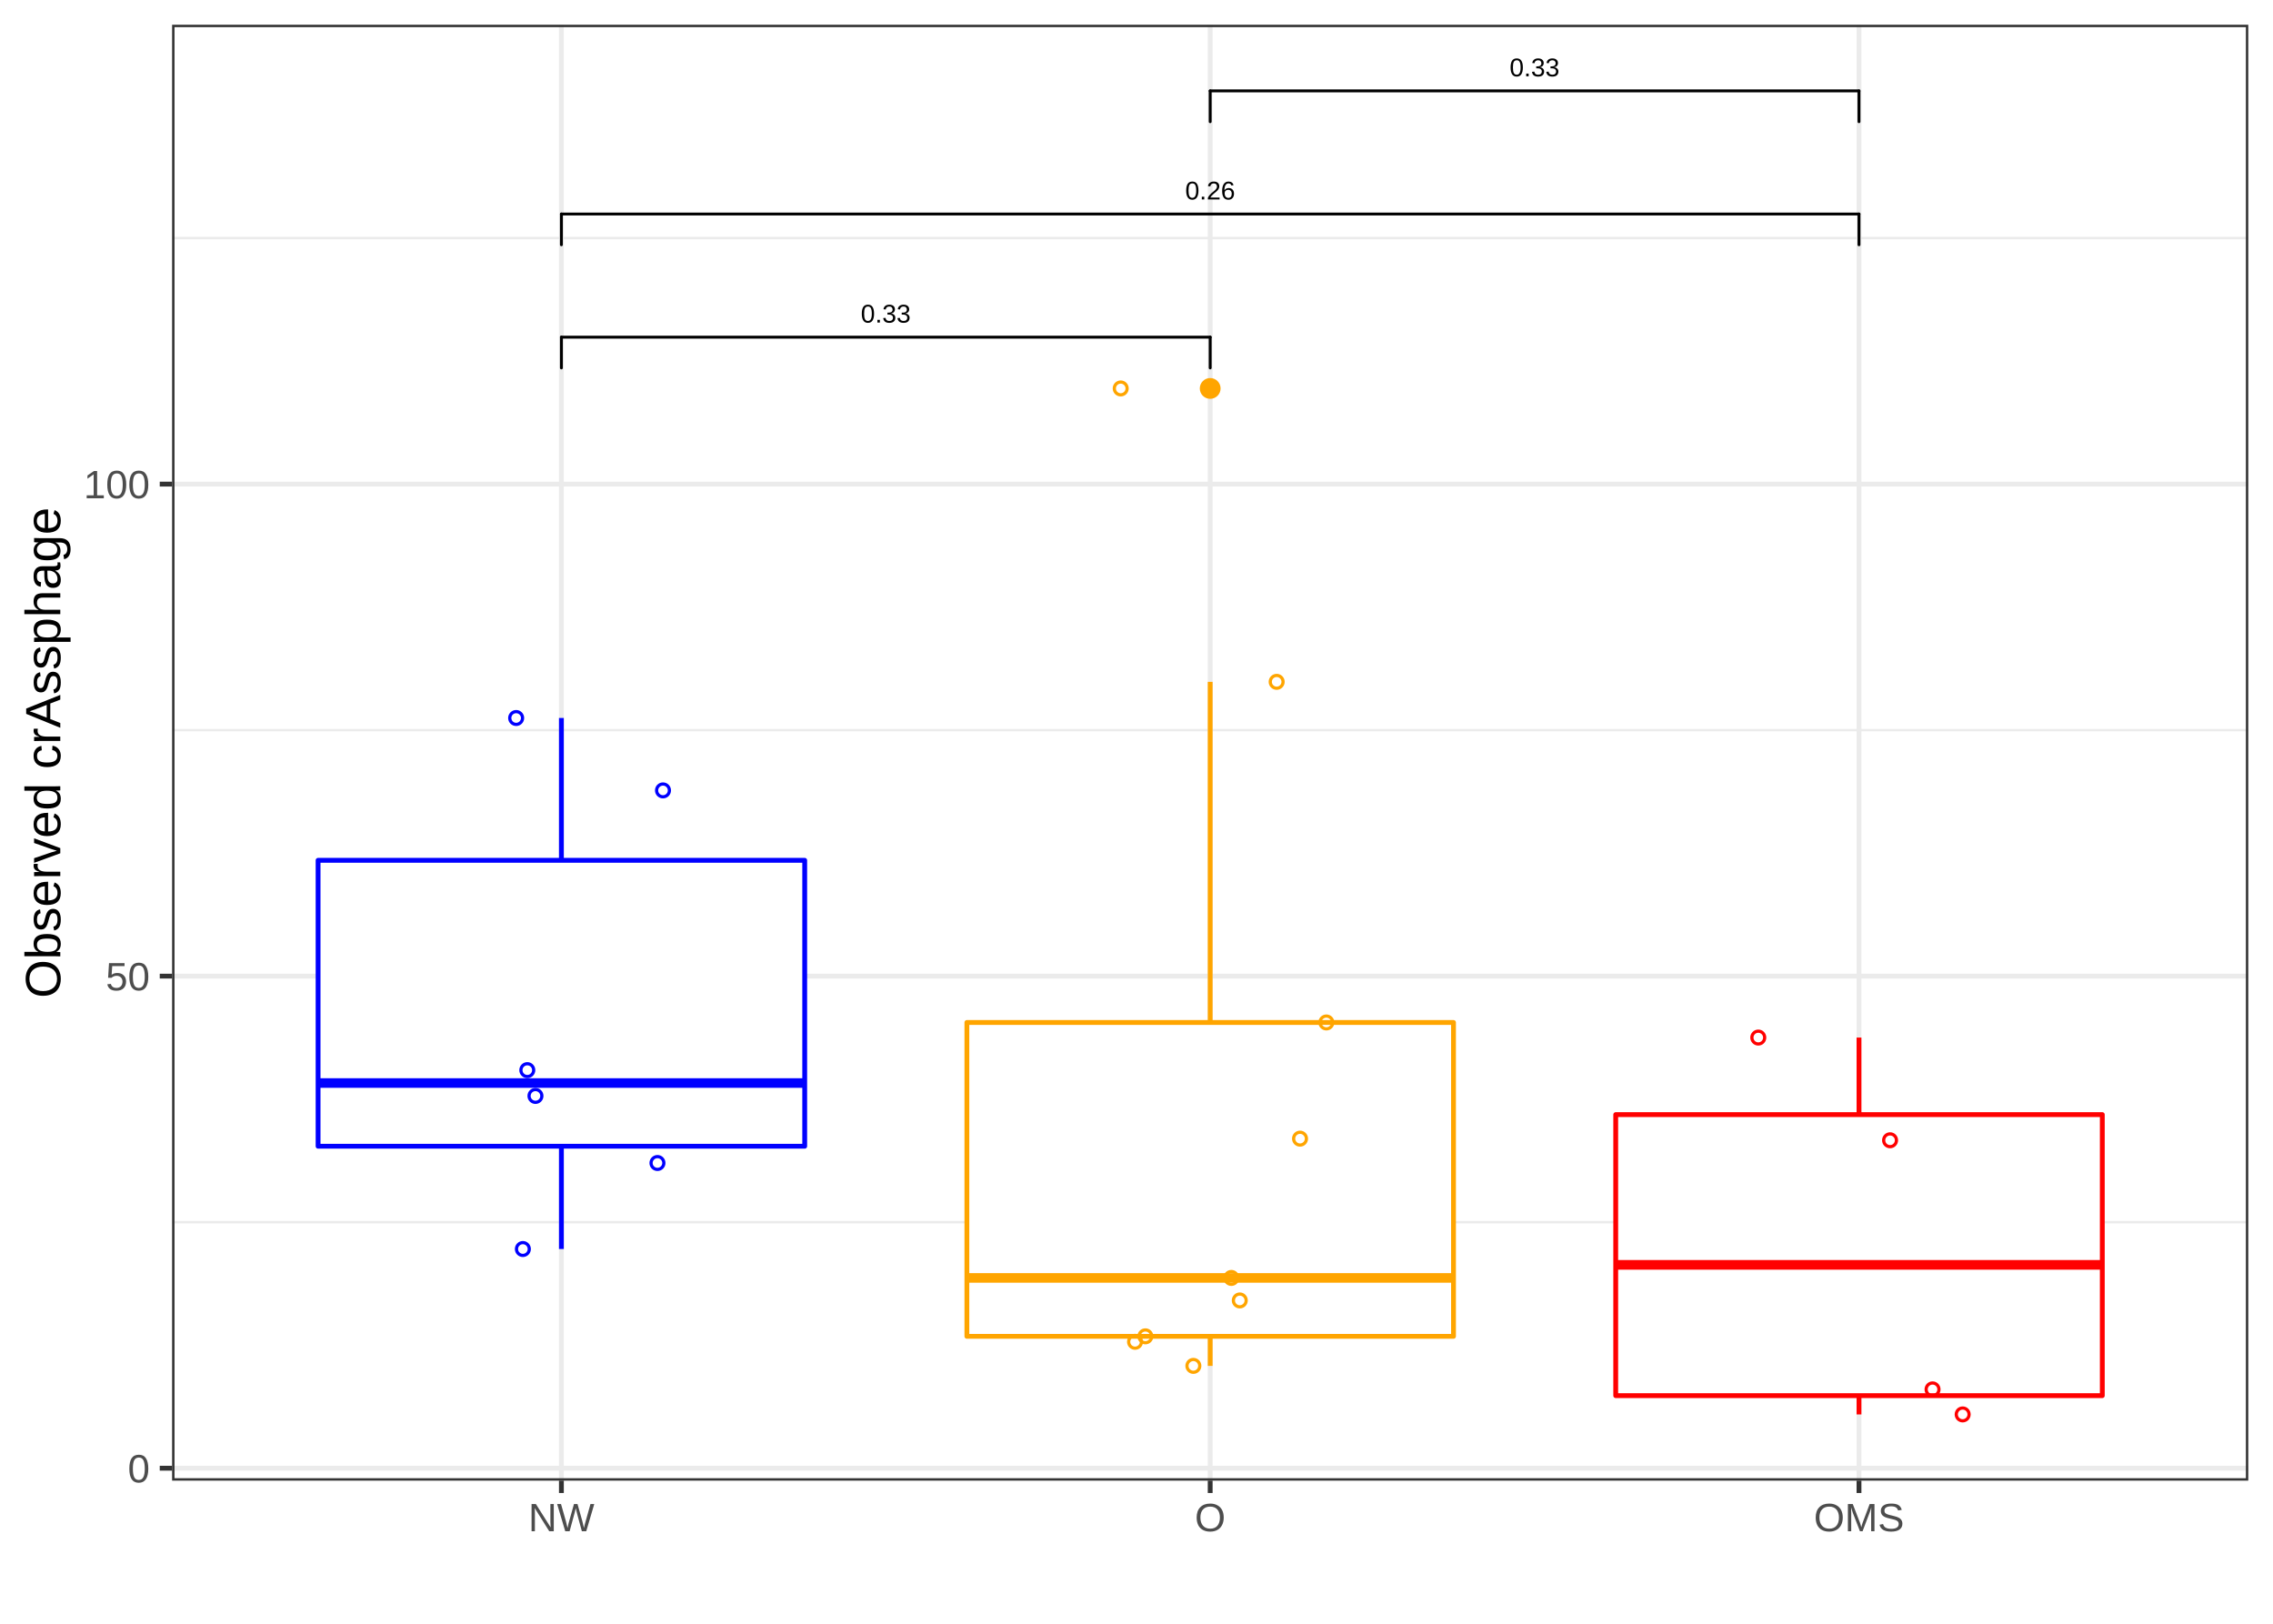
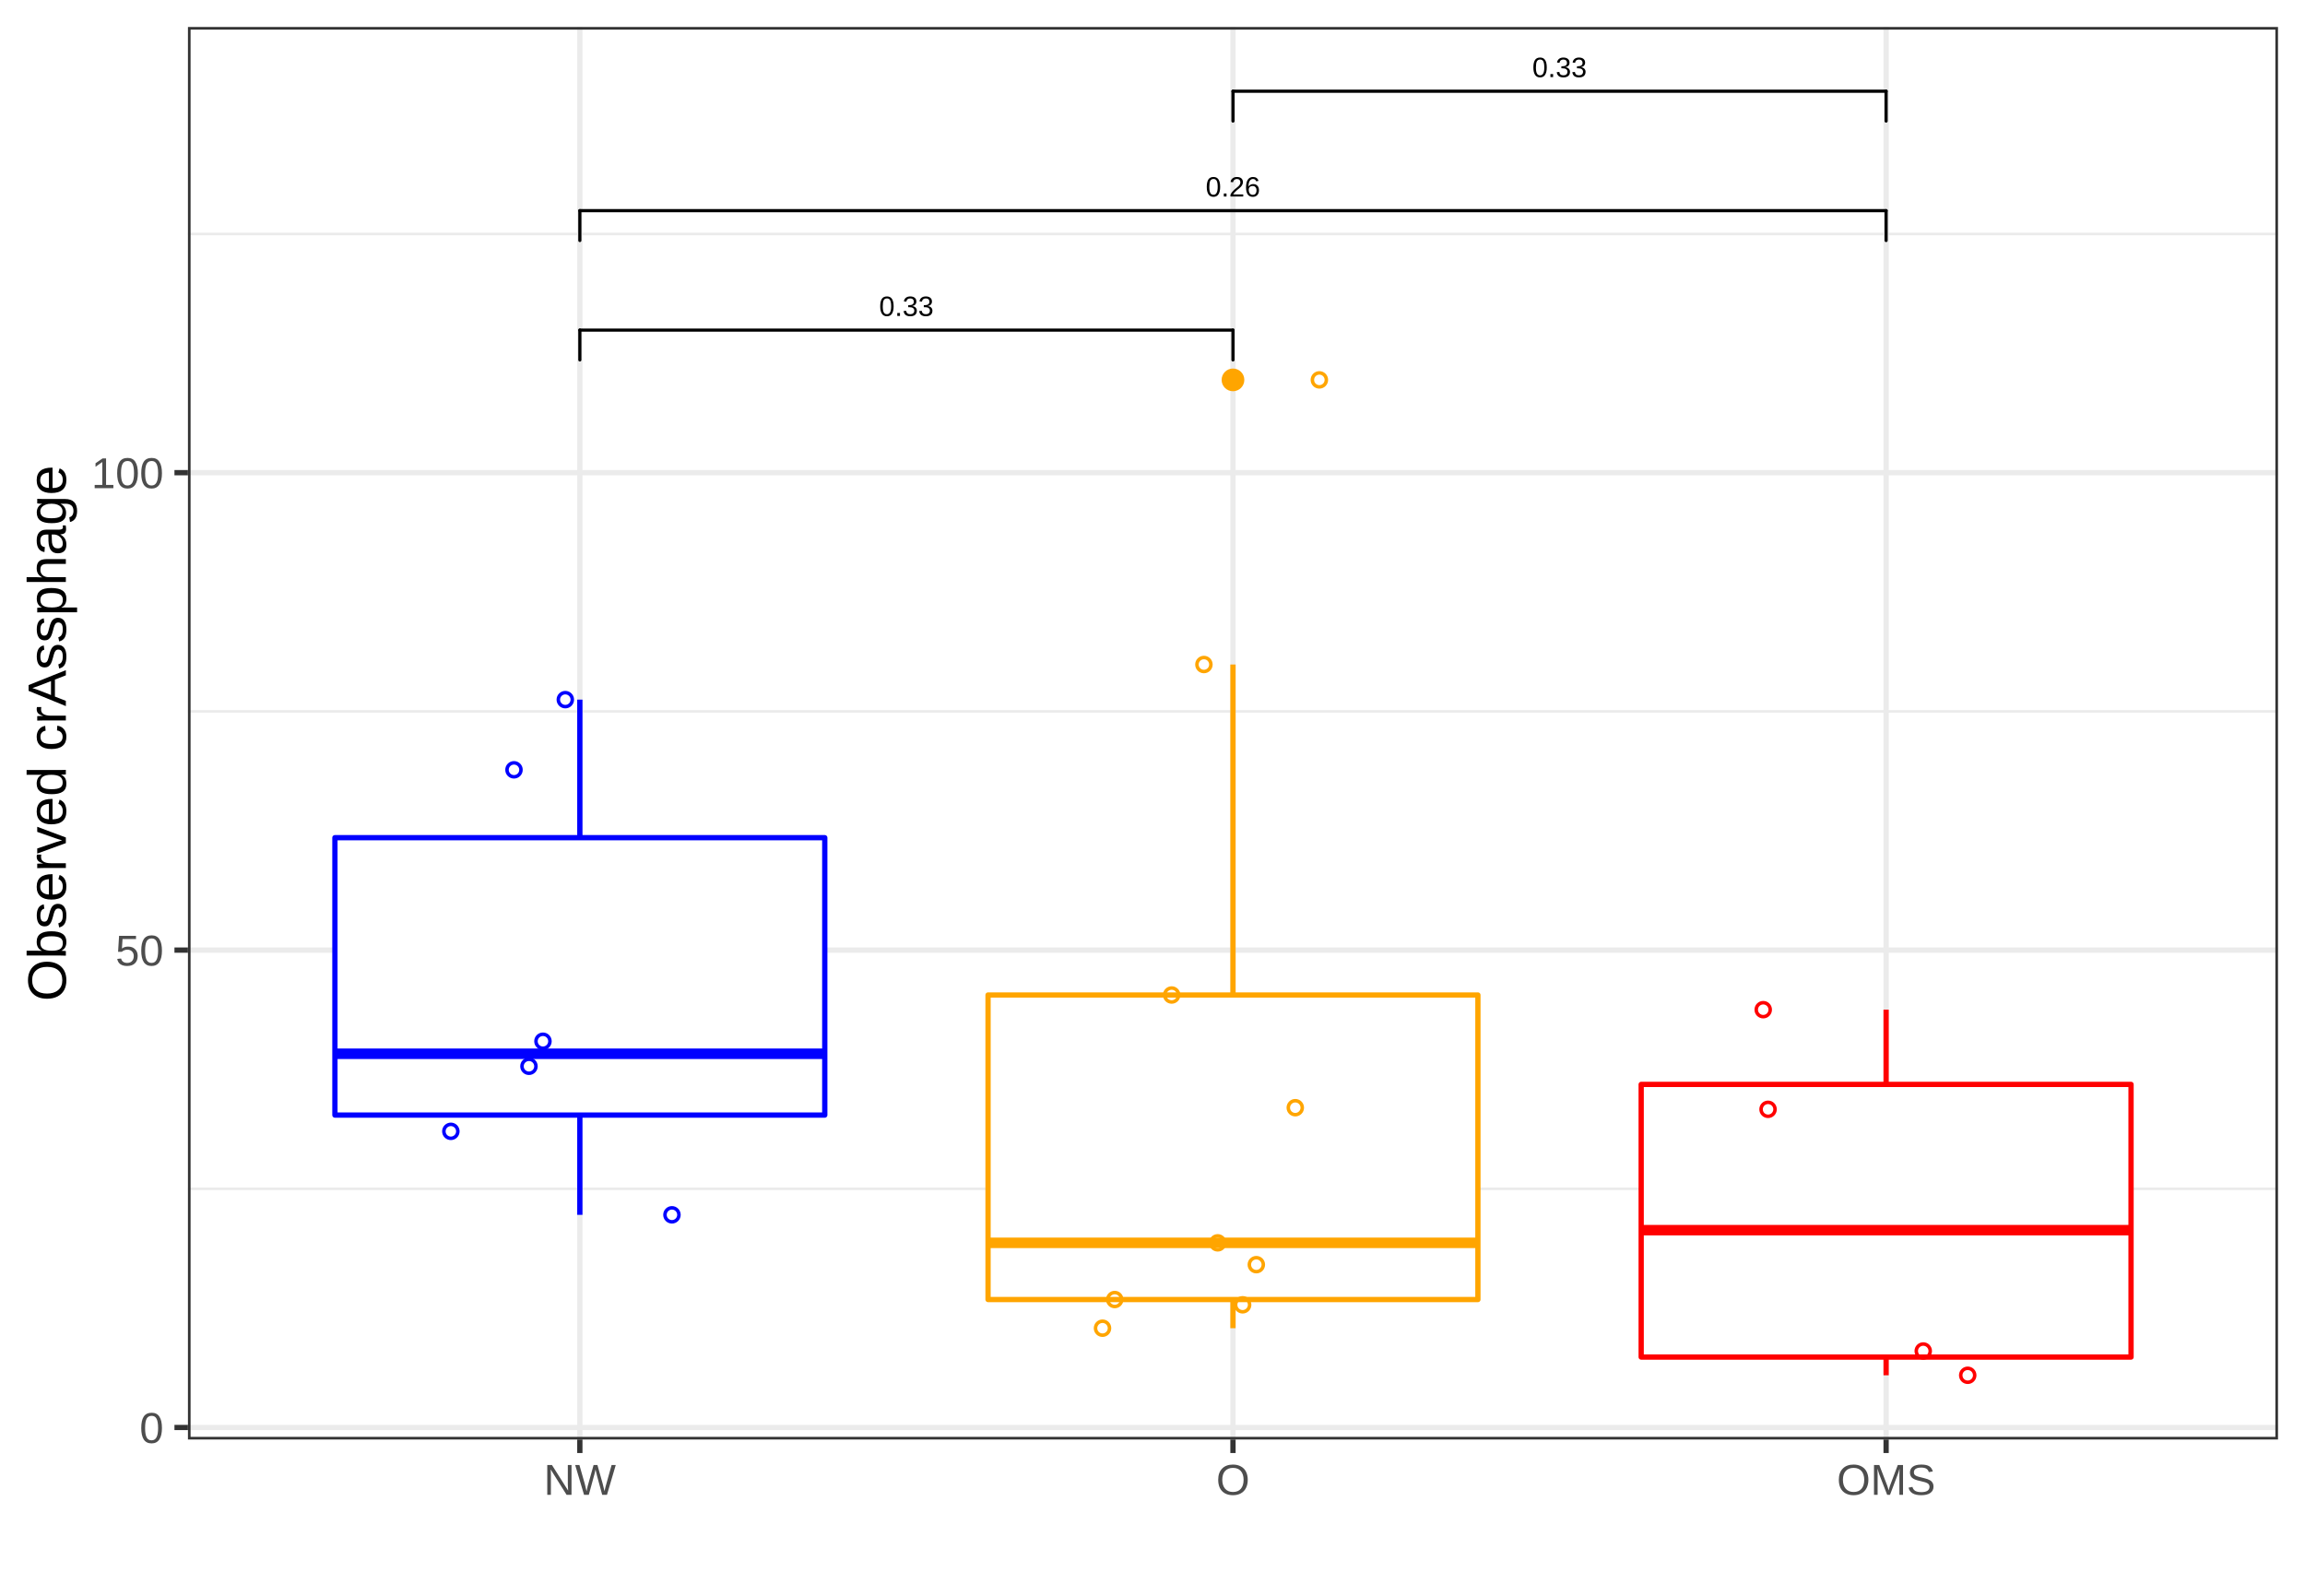
- <svg xmlns="http://www.w3.org/2000/svg" class="svglite" width="504.00pt" height="360.00pt" viewBox="0 0 504.00 360.00">
+ <svg xmlns="http://www.w3.org/2000/svg" class="svglite" width="468.00pt" height="324.00pt" viewBox="0 0 468.00 324.00">
  <defs>
    <style type="text/css">
    .svglite line, .svglite polyline, .svglite polygon, .svglite path, .svglite rect, .svglite circle {
      fill: none;
      stroke: #000000;
      stroke-linecap: round;
      stroke-linejoin: round;
      stroke-miterlimit: 10.00;
    }
  </style>
  </defs>
  <rect width="100%" height="100%" style="stroke: none; fill: #FFFFFF;" />
  <defs>
-     <clipPath id="cpMC4wMHw1MDQuMDB8MC4wMHwzNjAuMDA=">
-       <rect x="0.00" y="0.00" width="504.00" height="360.00" />
+     <clipPath id="cpMC4wMHw0NjguMDB8MC4wMHwzMjQuMDA=">
+       <rect x="0.00" y="0.00" width="468.00" height="324.00" />
    </clipPath>
  </defs>
-   <g clip-path="url(#cpMC4wMHw1MDQuMDB8MC4wMHwzNjAuMDA=)">
-     <rect x="0.00" y="0.00" width="504.00" height="360.00" style="stroke-width: 1.07; stroke: #FFFFFF; fill: #FFFFFF;" />
+   <g clip-path="url(#cpMC4wMHw0NjguMDB8MC4wMHwzMjQuMDA=)">
+     <rect x="0.00" y="0.00" width="468.00" height="324.00" style="stroke-width: 1.07; stroke: #FFFFFF; fill: #FFFFFF;" />
  </g>
  <defs>
-     <clipPath id="cpMzguMTZ8NDk4LjUyfDUuNDh8MzI4LjI3">
-       <rect x="38.16" y="5.48" width="460.36" height="322.79" />
+     <clipPath id="cpMzguMTZ8NDYyLjUyfDUuNDh8MjkyLjI3">
+       <rect x="38.16" y="5.48" width="424.36" height="286.79" />
    </clipPath>
  </defs>
-   <g clip-path="url(#cpMzguMTZ8NDk4LjUyfDUuNDh8MzI4LjI3)">
-     <rect x="38.16" y="5.48" width="460.36" height="322.79" style="stroke-width: 1.07; stroke: none; fill: #FFFFFF;" />
-     <polyline points="38.16,270.97 498.52,270.97 " style="stroke-width: 0.53; stroke: #EBEBEB; stroke-linecap: butt;" />
-     <polyline points="38.16,161.88 498.52,161.88 " style="stroke-width: 0.53; stroke: #EBEBEB; stroke-linecap: butt;" />
-     <polyline points="38.16,52.78 498.52,52.78 " style="stroke-width: 0.53; stroke: #EBEBEB; stroke-linecap: butt;" />
-     <polyline points="38.16,325.52 498.52,325.52 " style="stroke-width: 1.07; stroke: #EBEBEB; stroke-linecap: butt;" />
-     <polyline points="38.16,216.42 498.52,216.42 " style="stroke-width: 1.07; stroke: #EBEBEB; stroke-linecap: butt;" />
-     <polyline points="38.16,107.33 498.52,107.33 " style="stroke-width: 1.07; stroke: #EBEBEB; stroke-linecap: butt;" />
-     <polyline points="124.48,328.27 124.48,5.48 " style="stroke-width: 1.07; stroke: #EBEBEB; stroke-linecap: butt;" />
-     <polyline points="268.34,328.27 268.34,5.48 " style="stroke-width: 1.07; stroke: #EBEBEB; stroke-linecap: butt;" />
-     <polyline points="412.20,328.27 412.20,5.48 " style="stroke-width: 1.07; stroke: #EBEBEB; stroke-linecap: butt;" />
-     <line x1="124.48" y1="190.74" x2="124.48" y2="159.19" style="stroke-width: 1.07; stroke: #0000FF; stroke-linecap: butt;" />
-     <line x1="124.48" y1="254.13" x2="124.48" y2="276.92" style="stroke-width: 1.07; stroke: #0000FF; stroke-linecap: butt;" />
-     <polygon points="70.53,190.74 70.53,254.13 178.43,254.13 178.43,190.74 70.53,190.74 " style="stroke-width: 1.07; stroke: #0000FF; fill: #FFFFFF;" />
-     <line x1="70.53" y1="240.12" x2="178.43" y2="240.12" style="stroke-width: 2.13; stroke: #0000FF; stroke-linecap: butt;" />
-     <circle cx="268.34" cy="86.12" r="1.95" style="stroke-width: 0.71; stroke: #FFA500; fill: #FFA500;" />
-     <line x1="268.34" y1="226.69" x2="268.34" y2="151.17" style="stroke-width: 1.07; stroke: #FFA500; stroke-linecap: butt;" />
-     <line x1="268.34" y1="296.28" x2="268.34" y2="302.83" style="stroke-width: 1.07; stroke: #FFA500; stroke-linecap: butt;" />
-     <polygon points="214.39,226.69 214.39,296.28 322.29,296.28 322.29,226.69 214.39,226.69 " style="stroke-width: 1.07; stroke: #FFA500; fill: #FFFFFF;" />
-     <line x1="214.39" y1="283.33" x2="322.29" y2="283.33" style="stroke-width: 2.13; stroke: #FFA500; stroke-linecap: butt;" />
-     <line x1="412.20" y1="247.12" x2="412.20" y2="230.04" style="stroke-width: 1.07; stroke: #FF0000; stroke-linecap: butt;" />
-     <line x1="412.20" y1="309.43" x2="412.20" y2="313.59" style="stroke-width: 1.07; stroke: #FF0000; stroke-linecap: butt;" />
-     <polygon points="358.26,247.12 358.26,309.43 466.15,309.43 466.15,247.12 358.26,247.12 " style="stroke-width: 1.07; stroke: #FF0000; fill: #FFFFFF;" />
-     <line x1="358.26" y1="280.43" x2="466.15" y2="280.43" style="stroke-width: 2.13; stroke: #FF0000; stroke-linecap: butt;" />
-     <circle cx="114.45" cy="159.19" r="1.42" style="stroke-width: 0.71; stroke: #0000FF;" />
-     <circle cx="145.78" cy="257.85" r="1.42" style="stroke-width: 0.71; stroke: #0000FF;" />
-     <circle cx="147.01" cy="175.24" r="1.42" style="stroke-width: 0.71; stroke: #0000FF;" />
-     <circle cx="115.94" cy="276.92" r="1.42" style="stroke-width: 0.71; stroke: #0000FF;" />
-     <circle cx="118.73" cy="242.98" r="1.42" style="stroke-width: 0.71; stroke: #0000FF;" />
-     <circle cx="116.92" cy="237.26" r="1.42" style="stroke-width: 0.71; stroke: #0000FF;" />
-     <circle cx="288.26" cy="252.45" r="1.42" style="stroke-width: 0.71; stroke: #FFA500;" />
-     <circle cx="273.03" cy="283.33" r="1.42" style="stroke-width: 0.71; stroke: #FFA500;" />
-     <circle cx="283.08" cy="151.17" r="1.42" style="stroke-width: 0.71; stroke: #FFA500;" />
-     <circle cx="248.50" cy="86.12" r="1.42" style="stroke-width: 0.71; stroke: #FFA500;" />
-     <circle cx="294.10" cy="226.69" r="1.42" style="stroke-width: 0.71; stroke: #FFA500;" />
-     <circle cx="251.68" cy="297.49" r="1.42" style="stroke-width: 0.71; stroke: #FFA500;" />
-     <circle cx="274.90" cy="288.32" r="1.42" style="stroke-width: 0.71; stroke: #FFA500;" />
-     <circle cx="253.97" cy="296.28" r="1.42" style="stroke-width: 0.71; stroke: #FFA500;" />
-     <circle cx="264.61" cy="302.83" r="1.42" style="stroke-width: 0.71; stroke: #FFA500;" />
-     <circle cx="428.51" cy="308.04" r="1.42" style="stroke-width: 0.71; stroke: #FF0000;" />
-     <circle cx="435.19" cy="313.59" r="1.42" style="stroke-width: 0.71; stroke: #FF0000;" />
-     <circle cx="389.87" cy="230.04" r="1.42" style="stroke-width: 0.71; stroke: #FF0000;" />
-     <circle cx="419.09" cy="252.81" r="1.42" style="stroke-width: 0.71; stroke: #FF0000;" />
-     <text x="196.41" y="71.52" text-anchor="middle" style="font-size: 5.69px; font-family: Arial;" textLength="11.06px" lengthAdjust="spacingAndGlyphs">0.33</text>
-     <line x1="124.48" y1="81.57" x2="124.48" y2="74.75" style="stroke-width: 0.64;" />
-     <line x1="124.48" y1="74.75" x2="268.34" y2="74.75" style="stroke-width: 0.64;" />
-     <line x1="268.34" y1="74.75" x2="268.34" y2="81.57" style="stroke-width: 0.64;" />
-     <text x="268.34" y="44.22" text-anchor="middle" style="font-size: 5.69px; font-family: Arial;" textLength="11.06px" lengthAdjust="spacingAndGlyphs">0.26</text>
-     <line x1="124.48" y1="54.27" x2="124.48" y2="47.45" style="stroke-width: 0.64;" />
-     <line x1="124.48" y1="47.45" x2="412.20" y2="47.45" style="stroke-width: 0.64;" />
-     <line x1="412.20" y1="47.45" x2="412.20" y2="54.27" style="stroke-width: 0.64;" />
-     <text x="340.27" y="16.92" text-anchor="middle" style="font-size: 5.69px; font-family: Arial;" textLength="11.06px" lengthAdjust="spacingAndGlyphs">0.33</text>
-     <line x1="268.34" y1="26.98" x2="268.34" y2="20.15" style="stroke-width: 0.64;" />
-     <line x1="268.34" y1="20.15" x2="412.20" y2="20.15" style="stroke-width: 0.64;" />
-     <line x1="412.20" y1="20.15" x2="412.20" y2="26.98" style="stroke-width: 0.64;" />
-     <rect x="38.16" y="5.48" width="460.36" height="322.79" style="stroke-width: 1.07; stroke: #333333;" />
+   <g clip-path="url(#cpMzguMTZ8NDYyLjUyfDUuNDh8MjkyLjI3)">
+     <rect x="38.16" y="5.48" width="424.36" height="286.79" style="stroke-width: 1.07; stroke: none; fill: #FFFFFF;" />
+     <polyline points="38.16,241.36 462.52,241.36 " style="stroke-width: 0.53; stroke: #EBEBEB; stroke-linecap: butt;" />
+     <polyline points="38.16,144.43 462.52,144.43 " style="stroke-width: 0.53; stroke: #EBEBEB; stroke-linecap: butt;" />
+     <polyline points="38.16,47.50 462.52,47.50 " style="stroke-width: 0.53; stroke: #EBEBEB; stroke-linecap: butt;" />
+     <polyline points="38.16,289.83 462.52,289.83 " style="stroke-width: 1.07; stroke: #EBEBEB; stroke-linecap: butt;" />
+     <polyline points="38.16,192.90 462.52,192.90 " style="stroke-width: 1.07; stroke: #EBEBEB; stroke-linecap: butt;" />
+     <polyline points="38.16,95.97 462.52,95.97 " style="stroke-width: 1.07; stroke: #EBEBEB; stroke-linecap: butt;" />
+     <polyline points="117.73,292.27 117.73,5.48 " style="stroke-width: 1.07; stroke: #EBEBEB; stroke-linecap: butt;" />
+     <polyline points="250.34,292.27 250.34,5.48 " style="stroke-width: 1.07; stroke: #EBEBEB; stroke-linecap: butt;" />
+     <polyline points="382.95,292.27 382.95,5.48 " style="stroke-width: 1.07; stroke: #EBEBEB; stroke-linecap: butt;" />
+     <line x1="117.73" y1="170.08" x2="117.73" y2="142.05" style="stroke-width: 1.07; stroke: #0000FF; stroke-linecap: butt;" />
+     <line x1="117.73" y1="226.40" x2="117.73" y2="246.65" style="stroke-width: 1.07; stroke: #0000FF; stroke-linecap: butt;" />
+     <polygon points="68.00,170.08 68.00,226.40 167.46,226.40 167.46,170.08 68.00,170.08 " style="stroke-width: 1.07; stroke: #0000FF; fill: #FFFFFF;" />
+     <line x1="68.00" y1="213.95" x2="167.46" y2="213.95" style="stroke-width: 2.13; stroke: #0000FF; stroke-linecap: butt;" />
+     <circle cx="250.34" cy="77.13" r="1.95" style="stroke-width: 0.71; stroke: #FFA500; fill: #FFA500;" />
+     <line x1="250.34" y1="202.02" x2="250.34" y2="134.92" style="stroke-width: 1.07; stroke: #FFA500; stroke-linecap: butt;" />
+     <line x1="250.34" y1="263.85" x2="250.34" y2="269.67" style="stroke-width: 1.07; stroke: #FFA500; stroke-linecap: butt;" />
+     <polygon points="200.61,202.02 200.61,263.85 300.07,263.85 300.07,202.02 200.61,202.02 " style="stroke-width: 1.07; stroke: #FFA500; fill: #FFFFFF;" />
+     <line x1="200.61" y1="252.34" x2="300.07" y2="252.34" style="stroke-width: 2.13; stroke: #FFA500; stroke-linecap: butt;" />
+     <line x1="382.95" y1="220.17" x2="382.95" y2="205.00" style="stroke-width: 1.07; stroke: #FF0000; stroke-linecap: butt;" />
+     <line x1="382.95" y1="275.53" x2="382.95" y2="279.23" style="stroke-width: 1.07; stroke: #FF0000; stroke-linecap: butt;" />
+     <polygon points="333.22,220.17 333.22,275.53 432.68,275.53 432.68,220.17 333.22,220.17 " style="stroke-width: 1.07; stroke: #FF0000; fill: #FFFFFF;" />
+     <line x1="333.22" y1="249.76" x2="432.68" y2="249.76" style="stroke-width: 2.13; stroke: #FF0000; stroke-linecap: butt;" />
+     <circle cx="114.78" cy="142.05" r="1.42" style="stroke-width: 0.71; stroke: #0000FF;" />
+     <circle cx="91.54" cy="229.70" r="1.42" style="stroke-width: 0.71; stroke: #0000FF;" />
+     <circle cx="104.36" cy="156.30" r="1.42" style="stroke-width: 0.71; stroke: #0000FF;" />
+     <circle cx="136.43" cy="246.65" r="1.42" style="stroke-width: 0.71; stroke: #0000FF;" />
+     <circle cx="107.40" cy="216.49" r="1.42" style="stroke-width: 0.71; stroke: #0000FF;" />
+     <circle cx="110.24" cy="211.41" r="1.42" style="stroke-width: 0.71; stroke: #0000FF;" />
+     <circle cx="262.99" cy="224.90" r="1.42" style="stroke-width: 0.71; stroke: #FFA500;" />
+     <circle cx="247.24" cy="252.34" r="1.42" style="stroke-width: 0.71; stroke: #FFA500;" />
+     <circle cx="244.44" cy="134.92" r="1.42" style="stroke-width: 0.71; stroke: #FFA500;" />
+     <circle cx="267.88" cy="77.13" r="1.42" style="stroke-width: 0.71; stroke: #FFA500;" />
+     <circle cx="237.89" cy="202.02" r="1.42" style="stroke-width: 0.71; stroke: #FFA500;" />
+     <circle cx="252.30" cy="264.92" r="1.42" style="stroke-width: 0.71; stroke: #FFA500;" />
+     <circle cx="255.08" cy="256.77" r="1.42" style="stroke-width: 0.71; stroke: #FFA500;" />
+     <circle cx="226.33" cy="263.85" r="1.42" style="stroke-width: 0.71; stroke: #FFA500;" />
+     <circle cx="223.85" cy="269.67" r="1.42" style="stroke-width: 0.71; stroke: #FFA500;" />
+     <circle cx="390.49" cy="274.30" r="1.42" style="stroke-width: 0.71; stroke: #FF0000;" />
+     <circle cx="399.52" cy="279.23" r="1.42" style="stroke-width: 0.71; stroke: #FF0000;" />
+     <circle cx="358.00" cy="205.00" r="1.42" style="stroke-width: 0.71; stroke: #FF0000;" />
+     <circle cx="358.98" cy="225.23" r="1.42" style="stroke-width: 0.71; stroke: #FF0000;" />
+     <text x="184.04" y="64.15" text-anchor="middle" style="font-size: 5.69px; font-family: Arial;" textLength="11.06px" lengthAdjust="spacingAndGlyphs">0.33</text>
+     <line x1="117.73" y1="73.08" x2="117.73" y2="67.02" style="stroke-width: 0.64;" />
+     <line x1="117.73" y1="67.02" x2="250.34" y2="67.02" style="stroke-width: 0.64;" />
+     <line x1="250.34" y1="67.02" x2="250.34" y2="73.08" style="stroke-width: 0.64;" />
+     <text x="250.34" y="39.90" text-anchor="middle" style="font-size: 5.69px; font-family: Arial;" textLength="11.06px" lengthAdjust="spacingAndGlyphs">0.26</text>
+     <line x1="117.73" y1="48.83" x2="117.73" y2="42.77" style="stroke-width: 0.64;" />
+     <line x1="117.73" y1="42.77" x2="382.95" y2="42.77" style="stroke-width: 0.64;" />
+     <line x1="382.95" y1="42.77" x2="382.95" y2="48.83" style="stroke-width: 0.64;" />
+     <text x="316.65" y="15.65" text-anchor="middle" style="font-size: 5.69px; font-family: Arial;" textLength="11.06px" lengthAdjust="spacingAndGlyphs">0.33</text>
+     <line x1="250.34" y1="24.58" x2="250.34" y2="18.52" style="stroke-width: 0.64;" />
+     <line x1="250.34" y1="18.52" x2="382.95" y2="18.52" style="stroke-width: 0.64;" />
+     <line x1="382.95" y1="18.52" x2="382.95" y2="24.58" style="stroke-width: 0.64;" />
+     <rect x="38.16" y="5.48" width="424.36" height="286.79" style="stroke-width: 1.07; stroke: #333333;" />
  </g>
-   <g clip-path="url(#cpMC4wMHw1MDQuMDB8MC4wMHwzNjAuMDA=)">
-     <text x="33.23" y="328.67" text-anchor="end" style="font-size: 8.80px; fill: #4D4D4D; font-family: Arial;" textLength="4.90px" lengthAdjust="spacingAndGlyphs">0</text>
-     <text x="33.23" y="219.58" text-anchor="end" style="font-size: 8.80px; fill: #4D4D4D; font-family: Arial;" textLength="9.79px" lengthAdjust="spacingAndGlyphs">50</text>
-     <text x="33.23" y="110.48" text-anchor="end" style="font-size: 8.80px; fill: #4D4D4D; font-family: Arial;" textLength="14.69px" lengthAdjust="spacingAndGlyphs">100</text>
-     <polyline points="35.42,325.52 38.16,325.52 " style="stroke-width: 1.07; stroke: #333333; stroke-linecap: butt;" />
-     <polyline points="35.42,216.42 38.16,216.42 " style="stroke-width: 1.07; stroke: #333333; stroke-linecap: butt;" />
-     <polyline points="35.42,107.33 38.16,107.33 " style="stroke-width: 1.07; stroke: #333333; stroke-linecap: butt;" />
-     <polyline points="124.48,331.01 124.48,328.27 " style="stroke-width: 1.07; stroke: #333333; stroke-linecap: butt;" />
-     <polyline points="268.34,331.01 268.34,328.27 " style="stroke-width: 1.07; stroke: #333333; stroke-linecap: butt;" />
-     <polyline points="412.20,331.01 412.20,328.27 " style="stroke-width: 1.07; stroke: #333333; stroke-linecap: butt;" />
-     <text x="124.48" y="339.50" text-anchor="middle" style="font-size: 8.80px; fill: #4D4D4D; font-family: Arial;" textLength="14.65px" lengthAdjust="spacingAndGlyphs">NW</text>
-     <text x="268.34" y="339.50" text-anchor="middle" style="font-size: 8.80px; fill: #4D4D4D; font-family: Arial;" textLength="6.84px" lengthAdjust="spacingAndGlyphs">O</text>
-     <text x="412.20" y="339.50" text-anchor="middle" style="font-size: 8.80px; fill: #4D4D4D; font-family: Arial;" textLength="20.04px" lengthAdjust="spacingAndGlyphs">OMS</text>
-     <text transform="translate(13.37,166.87) rotate(-90)" text-anchor="middle" style="font-size: 11.00px; font-family: Arial;" textLength="108.86px" lengthAdjust="spacingAndGlyphs">Observed crAssphage</text>
+   <g clip-path="url(#cpMC4wMHw0NjguMDB8MC4wMHwzMjQuMDA=)">
+     <text x="33.23" y="292.98" text-anchor="end" style="font-size: 8.80px; fill: #4D4D4D; font-family: Arial;" textLength="4.90px" lengthAdjust="spacingAndGlyphs">0</text>
+     <text x="33.23" y="196.05" text-anchor="end" style="font-size: 8.80px; fill: #4D4D4D; font-family: Arial;" textLength="9.79px" lengthAdjust="spacingAndGlyphs">50</text>
+     <text x="33.23" y="99.12" text-anchor="end" style="font-size: 8.80px; fill: #4D4D4D; font-family: Arial;" textLength="14.69px" lengthAdjust="spacingAndGlyphs">100</text>
+     <polyline points="35.42,289.83 38.16,289.83 " style="stroke-width: 1.07; stroke: #333333; stroke-linecap: butt;" />
+     <polyline points="35.42,192.90 38.16,192.90 " style="stroke-width: 1.07; stroke: #333333; stroke-linecap: butt;" />
+     <polyline points="35.42,95.97 38.16,95.97 " style="stroke-width: 1.07; stroke: #333333; stroke-linecap: butt;" />
+     <polyline points="117.73,295.01 117.73,292.27 " style="stroke-width: 1.07; stroke: #333333; stroke-linecap: butt;" />
+     <polyline points="250.34,295.01 250.34,292.27 " style="stroke-width: 1.07; stroke: #333333; stroke-linecap: butt;" />
+     <polyline points="382.95,295.01 382.95,292.27 " style="stroke-width: 1.07; stroke: #333333; stroke-linecap: butt;" />
+     <text x="117.73" y="303.50" text-anchor="middle" style="font-size: 8.80px; fill: #4D4D4D; font-family: Arial;" textLength="14.65px" lengthAdjust="spacingAndGlyphs">NW</text>
+     <text x="250.34" y="303.50" text-anchor="middle" style="font-size: 8.80px; fill: #4D4D4D; font-family: Arial;" textLength="6.84px" lengthAdjust="spacingAndGlyphs">O</text>
+     <text x="382.95" y="303.50" text-anchor="middle" style="font-size: 8.80px; fill: #4D4D4D; font-family: Arial;" textLength="20.04px" lengthAdjust="spacingAndGlyphs">OMS</text>
+     <text transform="translate(13.37,148.87) rotate(-90)" text-anchor="middle" style="font-size: 11.00px; font-family: Arial;" textLength="108.86px" lengthAdjust="spacingAndGlyphs">Observed crAssphage</text>
  </g>
</svg>
